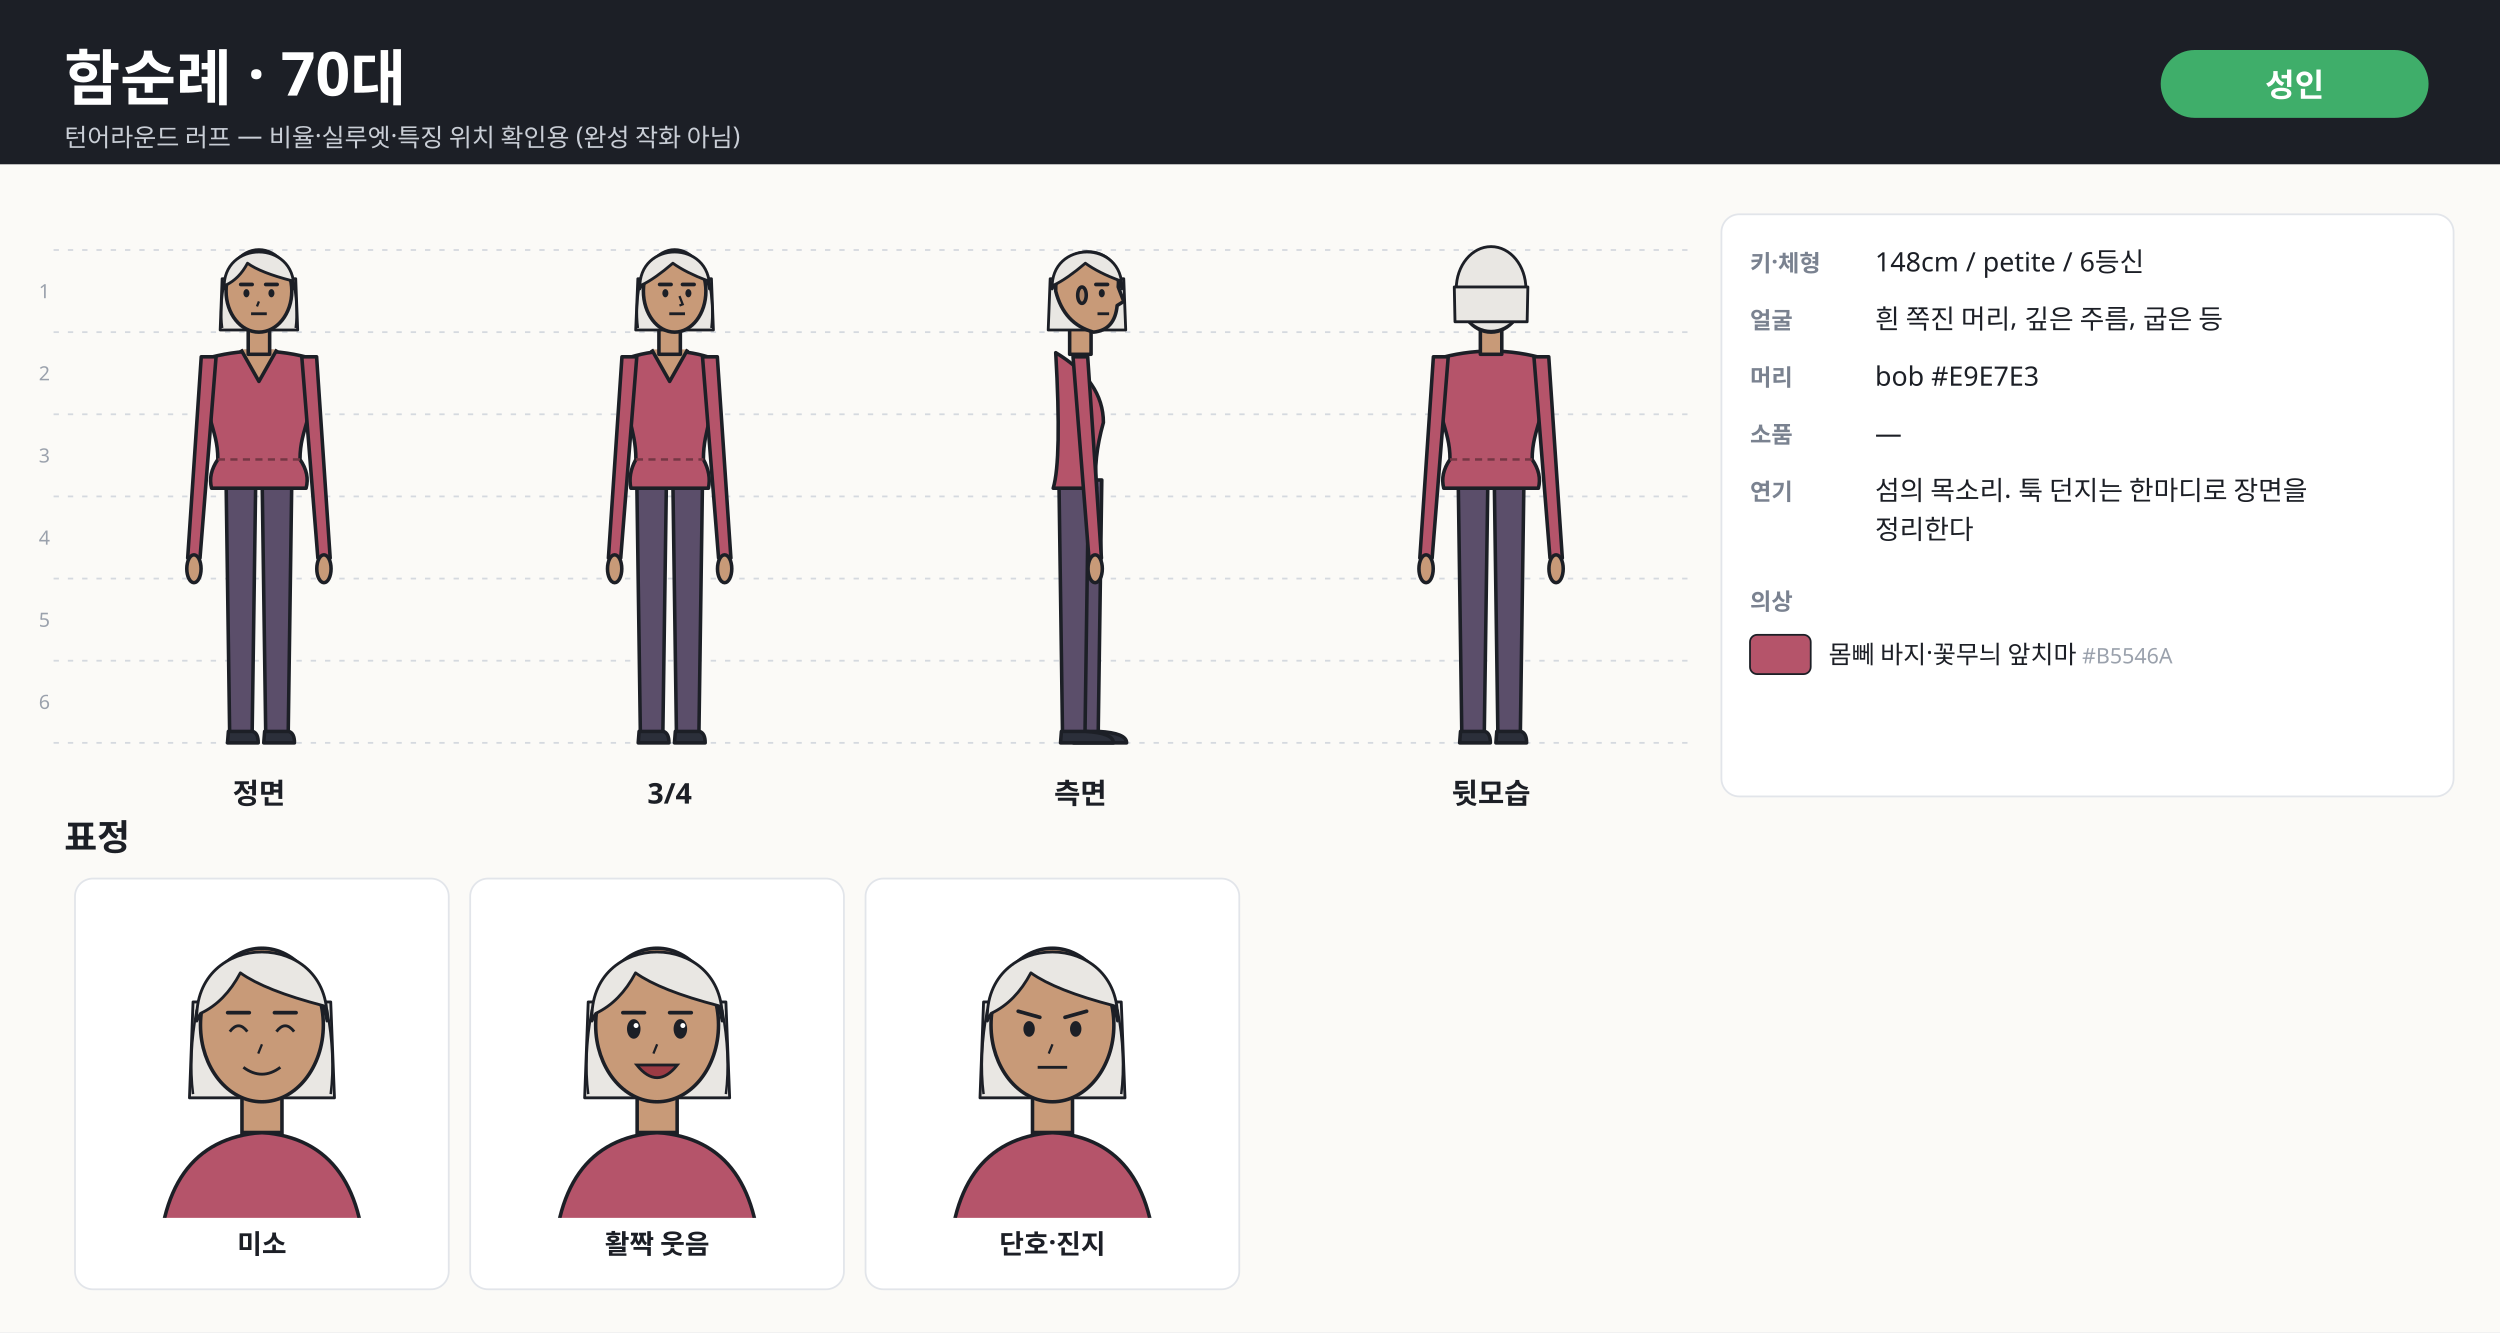
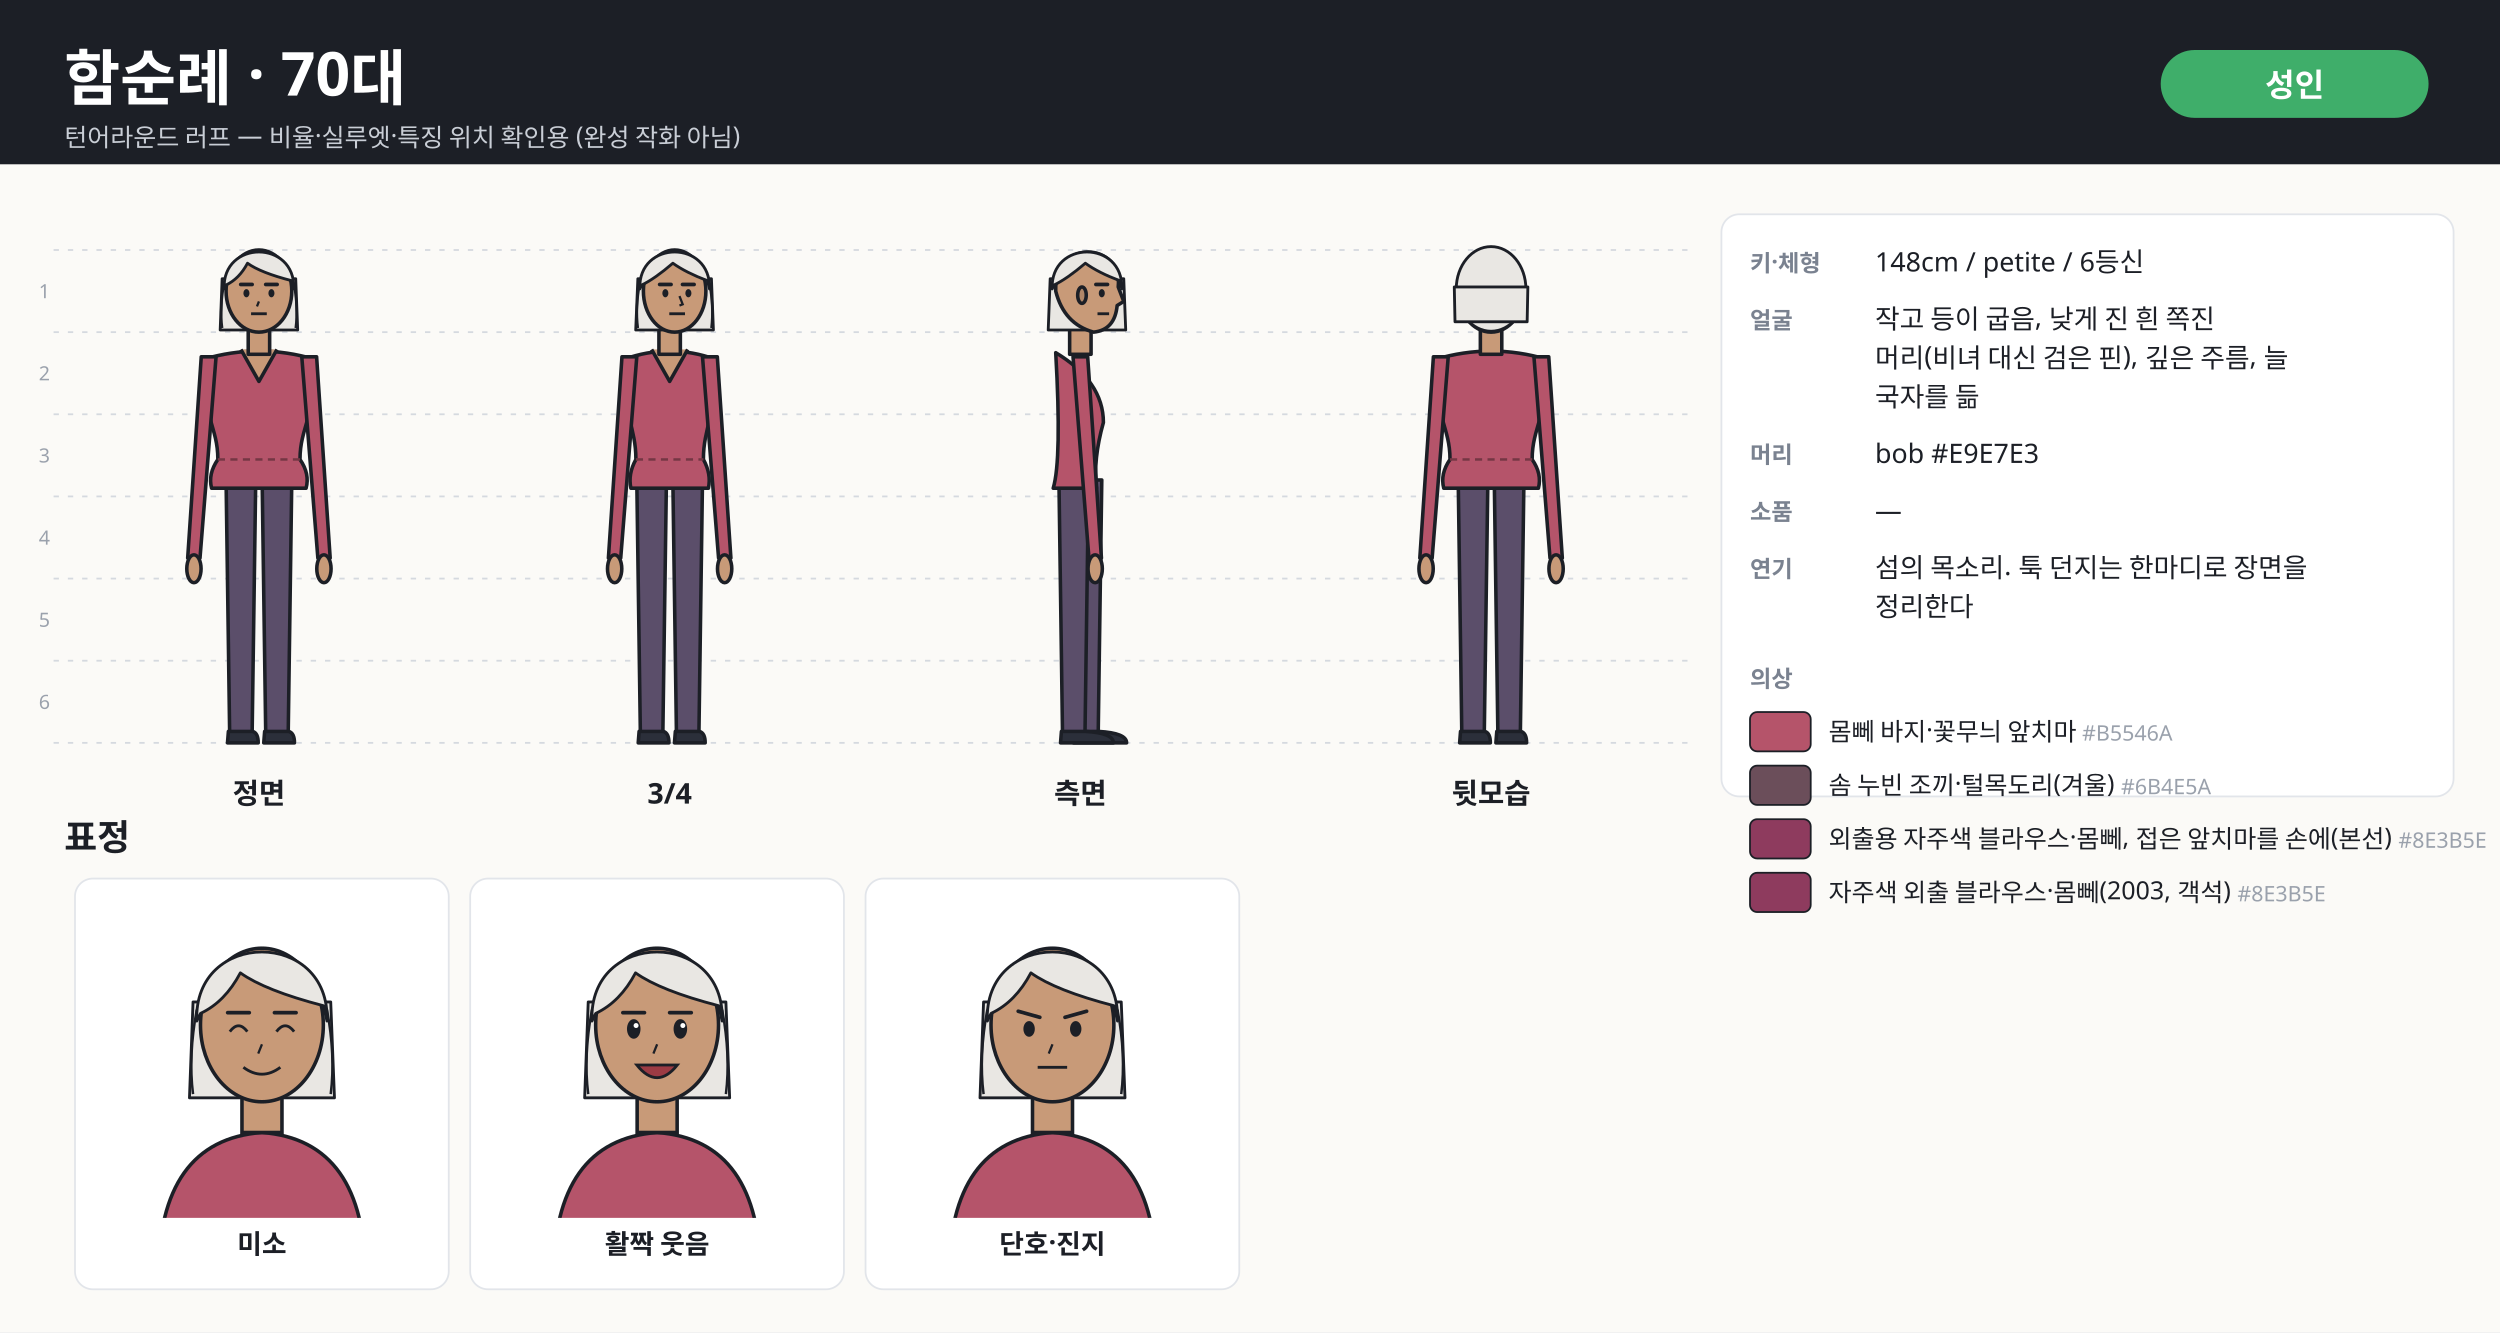
<svg xmlns="http://www.w3.org/2000/svg" viewBox="0 0 1400 746" width="1400" height="746" font-family="'Noto Sans KR','Apple SD Gothic Neo','Malgun Gothic',sans-serif">
  <rect width="1400" height="746" fill="#FBFAF7" />
  <rect x="0" y="0" width="1400" height="92" fill="#1C1F26" />
  <text x="36" y="56" font-size="34" font-weight="700" fill="#fff">함순례  ·  70대</text>
  <rect x="1210" y="28" width="150" height="38" rx="19" fill="#3FAE6A" />
  <text x="1285" y="54" font-size="18" fill="#fff" text-anchor="middle" font-weight="700">성인</text>
  <text x="36" y="82" font-size="14" fill="#C9CED6">턴어라운드 러프 — 비율·실루엣·특징 위치 확인용 (완성 작화 아님)</text>
  <line x1="30" y1="140" x2="950" y2="140" stroke="#D5D9DF" stroke-dasharray="3 5" />
  <text x="28" y="167" font-size="11" fill="#9AA1AC" text-anchor="end">1</text>
  <line x1="30" y1="186" x2="950" y2="186" stroke="#D5D9DF" stroke-dasharray="3 5" />
  <text x="28" y="213" font-size="11" fill="#9AA1AC" text-anchor="end">2</text>
  <line x1="30" y1="232" x2="950" y2="232" stroke="#D5D9DF" stroke-dasharray="3 5" />
  <text x="28" y="259" font-size="11" fill="#9AA1AC" text-anchor="end">3</text>
  <line x1="30" y1="278" x2="950" y2="278" stroke="#D5D9DF" stroke-dasharray="3 5" />
  <text x="28" y="305" font-size="11" fill="#9AA1AC" text-anchor="end">4</text>
  <line x1="30" y1="324" x2="950" y2="324" stroke="#D5D9DF" stroke-dasharray="3 5" />
  <text x="28" y="351" font-size="11" fill="#9AA1AC" text-anchor="end">5</text>
  <line x1="30" y1="370" x2="950" y2="370" stroke="#D5D9DF" stroke-dasharray="3 5" />
  <text x="28" y="397" font-size="11" fill="#9AA1AC" text-anchor="end">6</text>
  <line x1="30" y1="416" x2="950" y2="416" stroke="#D5D9DF" stroke-dasharray="3 5" />
  <text x="28" y="443" font-size="11" fill="#9AA1AC" text-anchor="end" />
  <path d="M126.6,268.8 L128.6,410.5 L141.2,410.5 L143.2,268.8 Z" fill="#5B4E6A" stroke="#1C1F26" stroke-width="2" stroke-linejoin="round" />
  <path d="M127.9,409.6 L127.4,416.0 L144.6,416.0 Q144.6,410.5 141.5,409.6 Z" fill="#2B2F3A" stroke="#1C1F26" stroke-width="2" stroke-linejoin="round" />
  <path d="M146.8,268.8 L148.8,410.5 L161.4,410.5 L163.4,268.8 Z" fill="#5B4E6A" stroke="#1C1F26" stroke-width="2" stroke-linejoin="round" />
  <path d="M148.2,409.6 L147.7,416.0 L164.9,416.0 Q164.9,410.5 161.7,409.6 Z" fill="#2B2F3A" stroke="#1C1F26" stroke-width="2" stroke-linejoin="round" />
  <path d="M114.0,201.2 Q145.0,192.0 176.1,201.2 C176.7,234.3 168.0,238.9 168.0,257.3 Q173.6,265.4 171.4,273.4 L118.5,273.4 Q116.4,265.4 122.0,257.3 C122.0,238.9 113.3,234.3 114.0,201.2 Z" fill="#B5546A" stroke="#1C1F26" stroke-width="2" stroke-linejoin="round" />
  <path d="M134.9,195.7 L145.0,213.6 L155.1,195.7" fill="#C89A78" stroke="#1C1F26" stroke-width="2" stroke-linejoin="round" />
  <path d="M122.0,257.3 L168.0,257.3" stroke="#753644" stroke-width="1.4" stroke-dasharray="4 3" />
  <path d="M112.7,199.8 L105.1,312.5 L112.0,312.5 L121.0,199.8 Z" fill="#B5546A" stroke="#1C1F26" stroke-width="2" stroke-linejoin="round" />
  <ellipse cx="108.6" cy="318.5" rx="4.0" ry="7.8" fill="#C89A78" stroke="#1C1F26" stroke-width="2" stroke-linejoin="round" />
  <path d="M169.0,199.8 L178.0,312.5 L184.9,312.5 L177.3,199.8 Z" fill="#B5546A" stroke="#1C1F26" stroke-width="2" stroke-linejoin="round" />
  <ellipse cx="181.4" cy="318.5" rx="4.0" ry="7.8" fill="#C89A78" stroke="#1C1F26" stroke-width="2" stroke-linejoin="round" />
  <rect x="139.0" y="180.5" width="12.0" height="17.9" fill="#C89A78" stroke="#1C1F26" stroke-width="2" stroke-linejoin="round" />
  <path d="M124.4,156.1 L123.3,184.8 L166.7,184.8 L165.6,156.1 Z" fill="#E9E7E3" stroke="#1C1F26" stroke-width="1.6" stroke-linejoin="round" />
  <ellipse cx="145.0" cy="163.0" rx="18.4" ry="23.0" fill="#C89A78" stroke="#1C1F26" stroke-width="2" stroke-linejoin="round" />
  <ellipse cx="138.0" cy="164.2" rx="1.7" ry="2.3" fill="#1C1F26" />
  <path d="M134.8,159.3 L141.2,159.3" stroke="#1C1F26" stroke-width="2.08" stroke-linecap="round" />
  <ellipse cx="152.0" cy="164.2" rx="1.7" ry="2.3" fill="#1C1F26" />
  <path d="M148.8,159.3 L155.2,159.3" stroke="#1C1F26" stroke-width="2.08" stroke-linecap="round" />
  <path d="M145.0,168.8 l-1.1,2.8" stroke="#1C1F26" stroke-width="1.28" fill="none" />
  <path d="M140.6,175.7 L149.4,175.7" stroke="#1C1F26" stroke-width="1.6" />
  <path d="M125.5,161.8 C124.4,134.2 165.6,134.2 164.5,161.8 L163.4,157.2 Q145.9,152.7 138.6,147.4 Q134.0,156.1 126.6,159.6 Z" fill="#E9E7E3" stroke="#1C1F26" stroke-width="1.6" stroke-linejoin="round" />
  <path d="M125.5,158.4 Q122.9,172.2 124.4,183.7" fill="none" stroke="#1C1F26" stroke-width="1.4" />
  <path d="M164.5,158.4 Q167.1,172.2 165.6,183.7" fill="none" stroke="#1C1F26" stroke-width="1.4" />
  <text x="145" y="450" font-size="16" fill="#1C1F26" text-anchor="middle" font-weight="700">정면</text>
  <path d="M356.6,268.8 L358.6,410.5 L371.2,410.5 L373.2,268.8 Z" fill="#5B4E6A" stroke="#1C1F26" stroke-width="2" stroke-linejoin="round" />
  <path d="M357.9,409.6 L357.4,416.0 L374.6,416.0 Q374.6,410.5 371.5,409.6 Z" fill="#2B2F3A" stroke="#1C1F26" stroke-width="2" stroke-linejoin="round" />
  <path d="M376.8,268.8 L378.8,410.5 L391.4,410.5 L393.4,268.8 Z" fill="#5B4E6A" stroke="#1C1F26" stroke-width="2" stroke-linejoin="round" />
  <path d="M378.2,409.6 L377.7,416.0 L394.9,416.0 Q394.9,410.5 391.7,409.6 Z" fill="#2B2F3A" stroke="#1C1F26" stroke-width="2" stroke-linejoin="round" />
  <path d="M349.5,201.2 Q375.0,192.0 400.5,201.2 C401.0,234.3 393.9,238.9 393.9,257.3 Q398.4,265.4 396.7,273.4 L353.3,273.4 Q351.6,265.4 356.1,257.3 C356.1,238.9 349.0,234.3 349.5,201.2 Z" fill="#B5546A" stroke="#1C1F26" stroke-width="2" stroke-linejoin="round" />
  <path d="M364.9,195.7 L375.0,213.6 L385.1,195.7" fill="#C89A78" stroke="#1C1F26" stroke-width="2" stroke-linejoin="round" />
  <path d="M356.1,257.3 L393.9,257.3" stroke="#753644" stroke-width="1.4" stroke-dasharray="4 3" />
  <path d="M348.3,199.8 L340.7,312.5 L347.6,312.5 L356.6,199.8 Z" fill="#B5546A" stroke="#1C1F26" stroke-width="2" stroke-linejoin="round" />
  <ellipse cx="344.2" cy="318.5" rx="4.0" ry="7.8" fill="#C89A78" stroke="#1C1F26" stroke-width="2" stroke-linejoin="round" />
  <path d="M393.4,199.8 L402.4,312.5 L409.3,312.5 L401.7,199.8 Z" fill="#B5546A" stroke="#1C1F26" stroke-width="2" stroke-linejoin="round" />
  <ellipse cx="405.8" cy="318.5" rx="4.0" ry="7.8" fill="#C89A78" stroke="#1C1F26" stroke-width="2" stroke-linejoin="round" />
  <rect x="369.0" y="180.5" width="12.0" height="17.9" fill="#C89A78" stroke="#1C1F26" stroke-width="2" stroke-linejoin="round" />
  <path d="M357.2,156.1 L356.0,184.8 L399.5,184.8 L398.4,156.1 Z" fill="#E9E7E3" stroke="#1C1F26" stroke-width="1.6" stroke-linejoin="round" />
  <ellipse cx="377.8" cy="163.0" rx="17.5" ry="23.0" fill="#C89A78" stroke="#1C1F26" stroke-width="2" stroke-linejoin="round" />
  <ellipse cx="372.6" cy="164.2" rx="1.7" ry="2.3" fill="#1C1F26" />
  <path d="M369.4,159.3 L375.8,159.3" stroke="#1C1F26" stroke-width="2.08" stroke-linecap="round" />
  <ellipse cx="385.5" cy="164.2" rx="1.7" ry="2.3" fill="#1C1F26" />
  <path d="M382.2,159.3 L388.7,159.3" stroke="#1C1F26" stroke-width="2.08" stroke-linecap="round" />
  <path d="M380.5,165.8 l1.8,4.6 l-1.8,0.7" stroke="#1C1F26" stroke-width="1.28" fill="none" />
  <path d="M374.8,175.7 L383.6,175.7" stroke="#1C1F26" stroke-width="1.6" />
  <path d="M358.3,161.8 C357.2,134.2 398.4,134.2 397.3,161.8 L396.2,157.2 Q384.2,152.7 376.8,147.4 Q366.7,156.1 359.4,159.6 Z" fill="#E9E7E3" stroke="#1C1F26" stroke-width="1.6" stroke-linejoin="round" />
  <path d="M358.3,158.4 Q355.7,172.2 357.2,183.7" fill="none" stroke="#1C1F26" stroke-width="1.4" />
  <path d="M397.3,158.4 Q399.8,172.2 398.4,183.7" fill="none" stroke="#1C1F26" stroke-width="1.4" />
  <text x="375" y="450" font-size="16" fill="#1C1F26" text-anchor="middle" font-weight="700">3/4</text>
  <path d="M600.4,268.8 L602.4,410.5 L615.0,410.5 L617.0,268.8 Z" fill="#5B4E6A" stroke="#1C1F26" stroke-width="2" stroke-linejoin="round" />
  <path d="M601.7,409.6 L601.2,416.0 L630.9,416.0 Q630.9,410.5 615.3,409.6 Z" fill="#2B2F3A" stroke="#1C1F26" stroke-width="2" stroke-linejoin="round" />
  <path d="M593.0,268.8 L595.0,410.5 L607.6,410.5 L609.6,268.8 Z" fill="#5B4E6A" stroke="#1C1F26" stroke-width="2" stroke-linejoin="round" />
  <path d="M594.4,409.6 L593.9,416.0 L623.5,416.0 Q623.5,410.5 607.9,409.6 Z" fill="#2B2F3A" stroke="#1C1F26" stroke-width="2" stroke-linejoin="round" />
  <path d="M591.2,197.5 Q617.9,213.6 617.9,236.6 Q612.1,257.3 614.0,273.4 L589.8,273.4 Q594.6,257.3 591.2,197.5 Z" fill="#B5546A" stroke="#1C1F26" stroke-width="2" stroke-linejoin="round" />
  <path d="M600.9,199.8 L609.8,312.5 L616.8,312.5 L609.1,199.8 Z" fill="#B5546A" stroke="#1C1F26" stroke-width="2" stroke-linejoin="round" />
  <ellipse cx="613.3" cy="318.5" rx="4.0" ry="7.8" fill="#C89A78" stroke="#1C1F26" stroke-width="2" stroke-linejoin="round" />
  <rect x="599.0" y="180.5" width="12.0" height="17.9" fill="#C89A78" stroke="#1C1F26" stroke-width="2" stroke-linejoin="round" />
  <path d="M588.1,156.1 L587.0,184.8 L630.4,184.8 L629.3,156.1 Z" fill="#E9E7E3" stroke="#1C1F26" stroke-width="1.6" stroke-linejoin="round" />
  <path d="M591.2,163.0 C590.3,133.1 628.9,135.4 626.2,160.7 L629.3,168.8 L625.6,171.1 Q624.3,184.8 612.4,186.0 Q595.8,181.4 591.2,163.0 Z" fill="#C89A78" stroke="#1C1F26" stroke-width="2" stroke-linejoin="round" />
  <ellipse cx="605.9" cy="165.3" rx="2.4" ry="4.6" fill="#B08769" stroke="#1C1F26" stroke-width="2" stroke-linejoin="round" />
  <ellipse cx="617.0" cy="164.2" rx="1.7" ry="2.3" fill="#1C1F26" />
  <path d="M613.7,159.3 L620.2,159.3" stroke="#1C1F26" stroke-width="2.08" stroke-linecap="round" />
  <path d="M614.6,175.7 L621.1,175.7" stroke="#1C1F26" stroke-width="1.6" />
  <path d="M589.2,161.8 C588.1,134.2 629.3,134.2 628.2,161.8 L627.1,157.2 Q615.1,152.7 607.8,147.4 Q597.6,156.1 590.3,159.6 Z" fill="#E9E7E3" stroke="#1C1F26" stroke-width="1.6" stroke-linejoin="round" />
  <text x="605" y="450" font-size="16" fill="#1C1F26" text-anchor="middle" font-weight="700">측면</text>
  <path d="M816.6,268.8 L818.6,410.5 L831.2,410.5 L833.2,268.8 Z" fill="#5B4E6A" stroke="#1C1F26" stroke-width="2" stroke-linejoin="round" />
  <path d="M817.9,409.6 L817.4,416.0 L834.6,416.0 Q834.6,410.5 831.5,409.6 Z" fill="#2B2F3A" stroke="#1C1F26" stroke-width="2" stroke-linejoin="round" />
  <path d="M836.8,268.8 L838.8,410.5 L851.4,410.5 L853.4,268.8 Z" fill="#5B4E6A" stroke="#1C1F26" stroke-width="2" stroke-linejoin="round" />
  <path d="M838.2,409.6 L837.7,416.0 L854.9,416.0 Q854.9,410.5 851.7,409.6 Z" fill="#2B2F3A" stroke="#1C1F26" stroke-width="2" stroke-linejoin="round" />
  <path d="M804.0,201.2 Q835.0,192.0 866.0,201.2 C866.7,234.3 858.0,238.9 858.0,257.3 Q863.6,265.4 861.5,273.4 L808.5,273.4 Q806.4,265.4 812.0,257.3 C812.0,238.9 803.3,234.3 804.0,201.2 Z" fill="#B5546A" stroke="#1C1F26" stroke-width="2" stroke-linejoin="round" />
  <path d="M812.0,257.3 L858.0,257.3" stroke="#753644" stroke-width="1.4" stroke-dasharray="4 3" />
  <path d="M802.7,199.8 L795.1,312.5 L802.0,312.5 L811.0,199.8 Z" fill="#B5546A" stroke="#1C1F26" stroke-width="2" stroke-linejoin="round" />
  <ellipse cx="798.6" cy="318.5" rx="4.0" ry="7.8" fill="#C89A78" stroke="#1C1F26" stroke-width="2" stroke-linejoin="round" />
  <path d="M859.0,199.8 L868.0,312.5 L874.9,312.5 L867.3,199.8 Z" fill="#B5546A" stroke="#1C1F26" stroke-width="2" stroke-linejoin="round" />
  <ellipse cx="871.4" cy="318.5" rx="4.0" ry="7.8" fill="#C89A78" stroke="#1C1F26" stroke-width="2" stroke-linejoin="round" />
  <rect x="829.0" y="180.5" width="12.0" height="17.9" fill="#C89A78" stroke="#1C1F26" stroke-width="2" stroke-linejoin="round" />
  <ellipse cx="835.0" cy="163.0" rx="18.4" ry="23.0" fill="#C89A78" stroke="#1C1F26" stroke-width="2" stroke-linejoin="round" />
  <ellipse cx="835" cy="161.8" rx="19.5" ry="23.7" fill="#E9E7E3" stroke="#1C1F26" stroke-width="1.6" stroke-linejoin="round" />
  <path d="M814.4,160.7 L814.8,180.2 L855.2,180.2 L855.6,160.7 Z" fill="#E9E7E3" stroke="#1C1F26" stroke-width="1.6" stroke-linejoin="round" />
  <text x="835" y="450" font-size="16" fill="#1C1F26" text-anchor="middle" font-weight="700">뒷모습</text>
  <rect x="964" y="120" width="410" height="326" rx="10" fill="#fff" stroke="#E2E5EA" />
  <text x="980" y="152" font-size="13" fill="#7A8290" font-weight="700">키·체형</text>
  <text x="1050" y="152" font-size="15" fill="#1C1F26" font-weight="normal" text-anchor="start">
    <tspan x="1050" dy="0.0">148cm / petite / 6등신</tspan>
  </text>
  <text x="980" y="184" font-size="13" fill="#7A8290" font-weight="700">얼굴</text>
  <text x="1050" y="184" font-size="15" fill="#1C1F26" font-weight="normal" text-anchor="start">
-     <tspan x="1050" dy="0.0">흰 쪽진 머리, 깊은 주름, 굽은 등</tspan>
+     <tspan x="1050" dy="0.0">작고 등이 굽음, 낮게 진 흰 쪽진</tspan>
+     <tspan x="1050" dy="21.8">머리(비녀 대신 검은 핀), 깊은 주름, 늘</tspan>
+     <tspan x="1050" dy="21.8">국자를 듦</tspan>
  </text>
-   <text x="980" y="216" font-size="13" fill="#7A8290" font-weight="700">머리</text>
-   <text x="1050" y="216" font-size="15" fill="#1C1F26" font-weight="normal" text-anchor="start">
+   <text x="980" y="259.25" font-size="13" fill="#7A8290" font-weight="700">머리</text>
+   <text x="1050" y="259.25" font-size="15" fill="#1C1F26" font-weight="normal" text-anchor="start">
    <tspan x="1050" dy="0.0">bob #E9E7E3</tspan>
  </text>
-   <text x="980" y="248" font-size="13" fill="#7A8290" font-weight="700">소품</text>
-   <text x="1050" y="248" font-size="15" fill="#1C1F26" font-weight="normal" text-anchor="start">
+   <text x="980" y="291.25" font-size="13" fill="#7A8290" font-weight="700">소품</text>
+   <text x="1050" y="291.25" font-size="15" fill="#1C1F26" font-weight="normal" text-anchor="start">
    <tspan x="1050" dy="0.0">—</tspan>
  </text>
-   <text x="980" y="280" font-size="13" fill="#7A8290" font-weight="700">연기</text>
-   <text x="1050" y="280" font-size="15" fill="#1C1F26" font-weight="normal" text-anchor="start">
+   <text x="980" y="323.25" font-size="13" fill="#7A8290" font-weight="700">연기</text>
+   <text x="1050" y="323.25" font-size="15" fill="#1C1F26" font-weight="normal" text-anchor="start">
    <tspan x="1050" dy="0.0">섬의 목소리. 툭 던지는 한마디로 장면을</tspan>
    <tspan x="1050" dy="21.8">정리한다</tspan>
  </text>
-   <text x="980" y="341.5" font-size="13" fill="#7A8290" font-weight="700">의상</text>
-   <rect x="980" y="355.5" width="34" height="22" rx="4" fill="#B5546A" stroke="#1C1F26" stroke-width="1" />
-   <text x="1024" y="371.5" font-size="14" fill="#1C1F26">몸뻬 바지·꽃무늬 앞치마 <tspan fill="#9AA1AC" font-size="12">#B5546A</tspan>
+   <text x="980" y="384.75" font-size="13" fill="#7A8290" font-weight="700">의상</text>
+   <rect x="980" y="398.75" width="34" height="22" rx="4" fill="#B5546A" stroke="#1C1F26" stroke-width="1" />
+   <text x="1024" y="414.75" font-size="14" fill="#1C1F26">몸뻬 바지·꽃무늬 앞치마 <tspan fill="#9AA1AC" font-size="12">#B5546A</tspan>
+   </text>
+   <rect x="980" y="428.75" width="34" height="22" rx="4" fill="#6B4E5A" stroke="#1C1F26" stroke-width="1" />
+   <text x="1024" y="444.75" font-size="14" fill="#1C1F26">솜 누빈 조끼·털목도리(겨울) <tspan fill="#9AA1AC" font-size="12">#6B4E5A</tspan>
+   </text>
+   <rect x="980" y="458.75" width="34" height="22" rx="4" fill="#8E3B5E" stroke="#1C1F26" stroke-width="1" />
+   <text x="1024" y="474.75" font-size="14" fill="#1C1F26">외출용 자주색 블라우스·몸뻬, 접은 앞치마를 손에(본선) <tspan fill="#9AA1AC" font-size="12">#8E3B5E</tspan>
+   </text>
+   <rect x="980" y="488.75" width="34" height="22" rx="4" fill="#8E3B5E" stroke="#1C1F26" stroke-width="1" />
+   <text x="1024" y="504.75" font-size="14" fill="#1C1F26">자주색 외출 블라우스·몸뻬(2003, 객석) <tspan fill="#9AA1AC" font-size="12">#8E3B5E</tspan>
  </text>
  <text x="36" y="476" font-size="20" font-weight="700" fill="#1C1F26">표정</text>
  <rect x="42.0" y="492" width="209.3" height="230" rx="10" fill="#fff" stroke="#E2E5EA" />
  <svg x="42.0" y="492" width="209.3" height="190" overflow="hidden">
    <path d="M46.6,223.9 Q46.6,146.5 104.7,142.2 Q162.7,146.5 162.7,223.9 Z" fill="#B5546A" stroke="#1C1F26" stroke-width="2" />
    <rect x="93.5" y="112.1" width="22.4" height="30.1" fill="#C89A78" stroke="#1C1F26" stroke-width="2" />
    <path d="M66.1,69.1 L64.1,122.8 L145.3,122.8 L143.2,69.1 Z" fill="#E9E7E3" stroke="#1C1F26" stroke-width="1.6" stroke-linejoin="round" />
    <ellipse cx="104.667" cy="82" rx="34.4" ry="43.0" fill="#C89A78" stroke="#1C1F26" stroke-width="2" />
    <path d="M86.7,85.7 Q91.6,79.2 96.5,85.7" fill="none" stroke="#1C1F26" stroke-width="1.6" />
    <path d="M85.5,75.1 L97.6,75.1" stroke="#1C1F26" stroke-width="2.08" stroke-linecap="round" />
    <path d="M112.8,85.7 Q117.7,79.2 122.7,85.7" fill="none" stroke="#1C1F26" stroke-width="1.6" />
    <path d="M111.7,75.1 L123.8,75.1" stroke="#1C1F26" stroke-width="2.08" stroke-linecap="round" />
    <path d="M104.7,92.8 l-2.1,5.2" stroke="#1C1F26" stroke-width="1.28" fill="none" />
    <path d="M94.3,105.7 Q104.7,113.4 115.0,105.7" fill="none" stroke="#1C1F26" stroke-width="1.6" />
    <path d="M68.2,79.8 C66.1,28.2 143.2,28.2 141.1,79.8 L139.1,71.2 Q106.4,62.7 92.6,52.8 Q84.0,69.1 70.3,75.5 Z" fill="#E9E7E3" stroke="#1C1F26" stroke-width="1.6" stroke-linejoin="round" />
    <path d="M68.2,73.4 Q63.4,99.2 66.1,120.7" fill="none" stroke="#1C1F26" stroke-width="1.4" />
    <path d="M141.1,73.4 Q145.9,99.2 143.2,120.7" fill="none" stroke="#1C1F26" stroke-width="1.4" />
  </svg>
  <text x="146.667" y="702.0" font-size="15" fill="#1C1F26" font-weight="700" text-anchor="middle">
    <tspan x="146.667" dy="0.0">미소</tspan>
  </text>
  <rect x="263.3" y="492" width="209.3" height="230" rx="10" fill="#fff" stroke="#E2E5EA" />
  <svg x="263.3" y="492" width="209.3" height="190" overflow="hidden">
    <path d="M46.6,223.9 Q46.6,146.5 104.7,142.2 Q162.7,146.5 162.7,223.9 Z" fill="#B5546A" stroke="#1C1F26" stroke-width="2" />
    <rect x="93.5" y="112.1" width="22.4" height="30.1" fill="#C89A78" stroke="#1C1F26" stroke-width="2" />
    <path d="M66.1,69.1 L64.1,122.8 L145.3,122.8 L143.2,69.1 Z" fill="#E9E7E3" stroke="#1C1F26" stroke-width="1.6" stroke-linejoin="round" />
    <ellipse cx="104.667" cy="82" rx="34.4" ry="43.0" fill="#C89A78" stroke="#1C1F26" stroke-width="2" />
    <ellipse cx="91.6" cy="84.2" rx="3.8" ry="5.5" fill="#1C1F26" />
    <circle cx="92.9" cy="82.3" r="1.4" fill="#fff" />
    <path d="M85.5,75.1 L97.6,75.1" stroke="#1C1F26" stroke-width="2.08" stroke-linecap="round" />
    <ellipse cx="117.7" cy="84.2" rx="3.8" ry="5.5" fill="#1C1F26" />
    <circle cx="119.1" cy="82.3" r="1.4" fill="#fff" />
    <path d="M111.7,75.1 L123.8,75.1" stroke="#1C1F26" stroke-width="2.08" stroke-linecap="round" />
    <path d="M104.7,92.8 l-2.1,5.2" stroke="#1C1F26" stroke-width="1.28" fill="none" />
    <path d="M93.3,104.4 Q104.7,118.6 116.0,104.4 Z" fill="#9C3B44" stroke="#1C1F26" stroke-width="1.6" />
    <path d="M68.2,79.8 C66.1,28.2 143.2,28.2 141.1,79.8 L139.1,71.2 Q106.4,62.7 92.6,52.8 Q84.0,69.1 70.3,75.5 Z" fill="#E9E7E3" stroke="#1C1F26" stroke-width="1.6" stroke-linejoin="round" />
    <path d="M68.2,73.4 Q63.4,99.2 66.1,120.7" fill="none" stroke="#1C1F26" stroke-width="1.4" />
    <path d="M141.1,73.4 Q145.9,99.2 143.2,120.7" fill="none" stroke="#1C1F26" stroke-width="1.4" />
  </svg>
  <text x="368" y="702.0" font-size="15" fill="#1C1F26" font-weight="700" text-anchor="middle">
    <tspan x="368" dy="0.0">활짝 웃음</tspan>
  </text>
  <rect x="484.7" y="492" width="209.3" height="230" rx="10" fill="#fff" stroke="#E2E5EA" />
  <svg x="484.7" y="492" width="209.3" height="190" overflow="hidden">
    <path d="M46.6,223.9 Q46.6,146.5 104.7,142.2 Q162.7,146.5 162.7,223.9 Z" fill="#B5546A" stroke="#1C1F26" stroke-width="2" />
    <rect x="93.5" y="112.1" width="22.4" height="30.1" fill="#C89A78" stroke="#1C1F26" stroke-width="2" />
    <path d="M66.1,69.1 L64.1,122.8 L145.3,122.8 L143.2,69.1 Z" fill="#E9E7E3" stroke="#1C1F26" stroke-width="1.6" stroke-linejoin="round" />
    <ellipse cx="104.667" cy="82" rx="34.4" ry="43.0" fill="#C89A78" stroke="#1C1F26" stroke-width="2" />
    <ellipse cx="91.6" cy="84.2" rx="3.2" ry="4.4" fill="#1C1F26" />
    <path d="M85.5,74.3 L97.6,77.7" stroke="#1C1F26" stroke-width="2.08" stroke-linecap="round" />
    <ellipse cx="117.7" cy="84.2" rx="3.2" ry="4.4" fill="#1C1F26" />
    <path d="M111.7,77.7 L123.8,74.3" stroke="#1C1F26" stroke-width="2.08" stroke-linecap="round" />
    <path d="M104.7,92.8 l-2.1,5.2" stroke="#1C1F26" stroke-width="1.28" fill="none" />
    <path d="M96.4,105.7 L112.9,105.7" stroke="#1C1F26" stroke-width="1.6" />
    <path d="M68.2,79.8 C66.1,28.2 143.2,28.2 141.1,79.8 L139.1,71.2 Q106.4,62.7 92.6,52.8 Q84.0,69.1 70.3,75.5 Z" fill="#E9E7E3" stroke="#1C1F26" stroke-width="1.6" stroke-linejoin="round" />
    <path d="M68.2,73.4 Q63.4,99.2 66.1,120.7" fill="none" stroke="#1C1F26" stroke-width="1.4" />
    <path d="M141.1,73.4 Q145.9,99.2 143.2,120.7" fill="none" stroke="#1C1F26" stroke-width="1.4" />
  </svg>
  <text x="589.333" y="702.0" font-size="15" fill="#1C1F26" font-weight="700" text-anchor="middle">
    <tspan x="589.333" dy="0.0">단호·진지</tspan>
  </text>
</svg>
